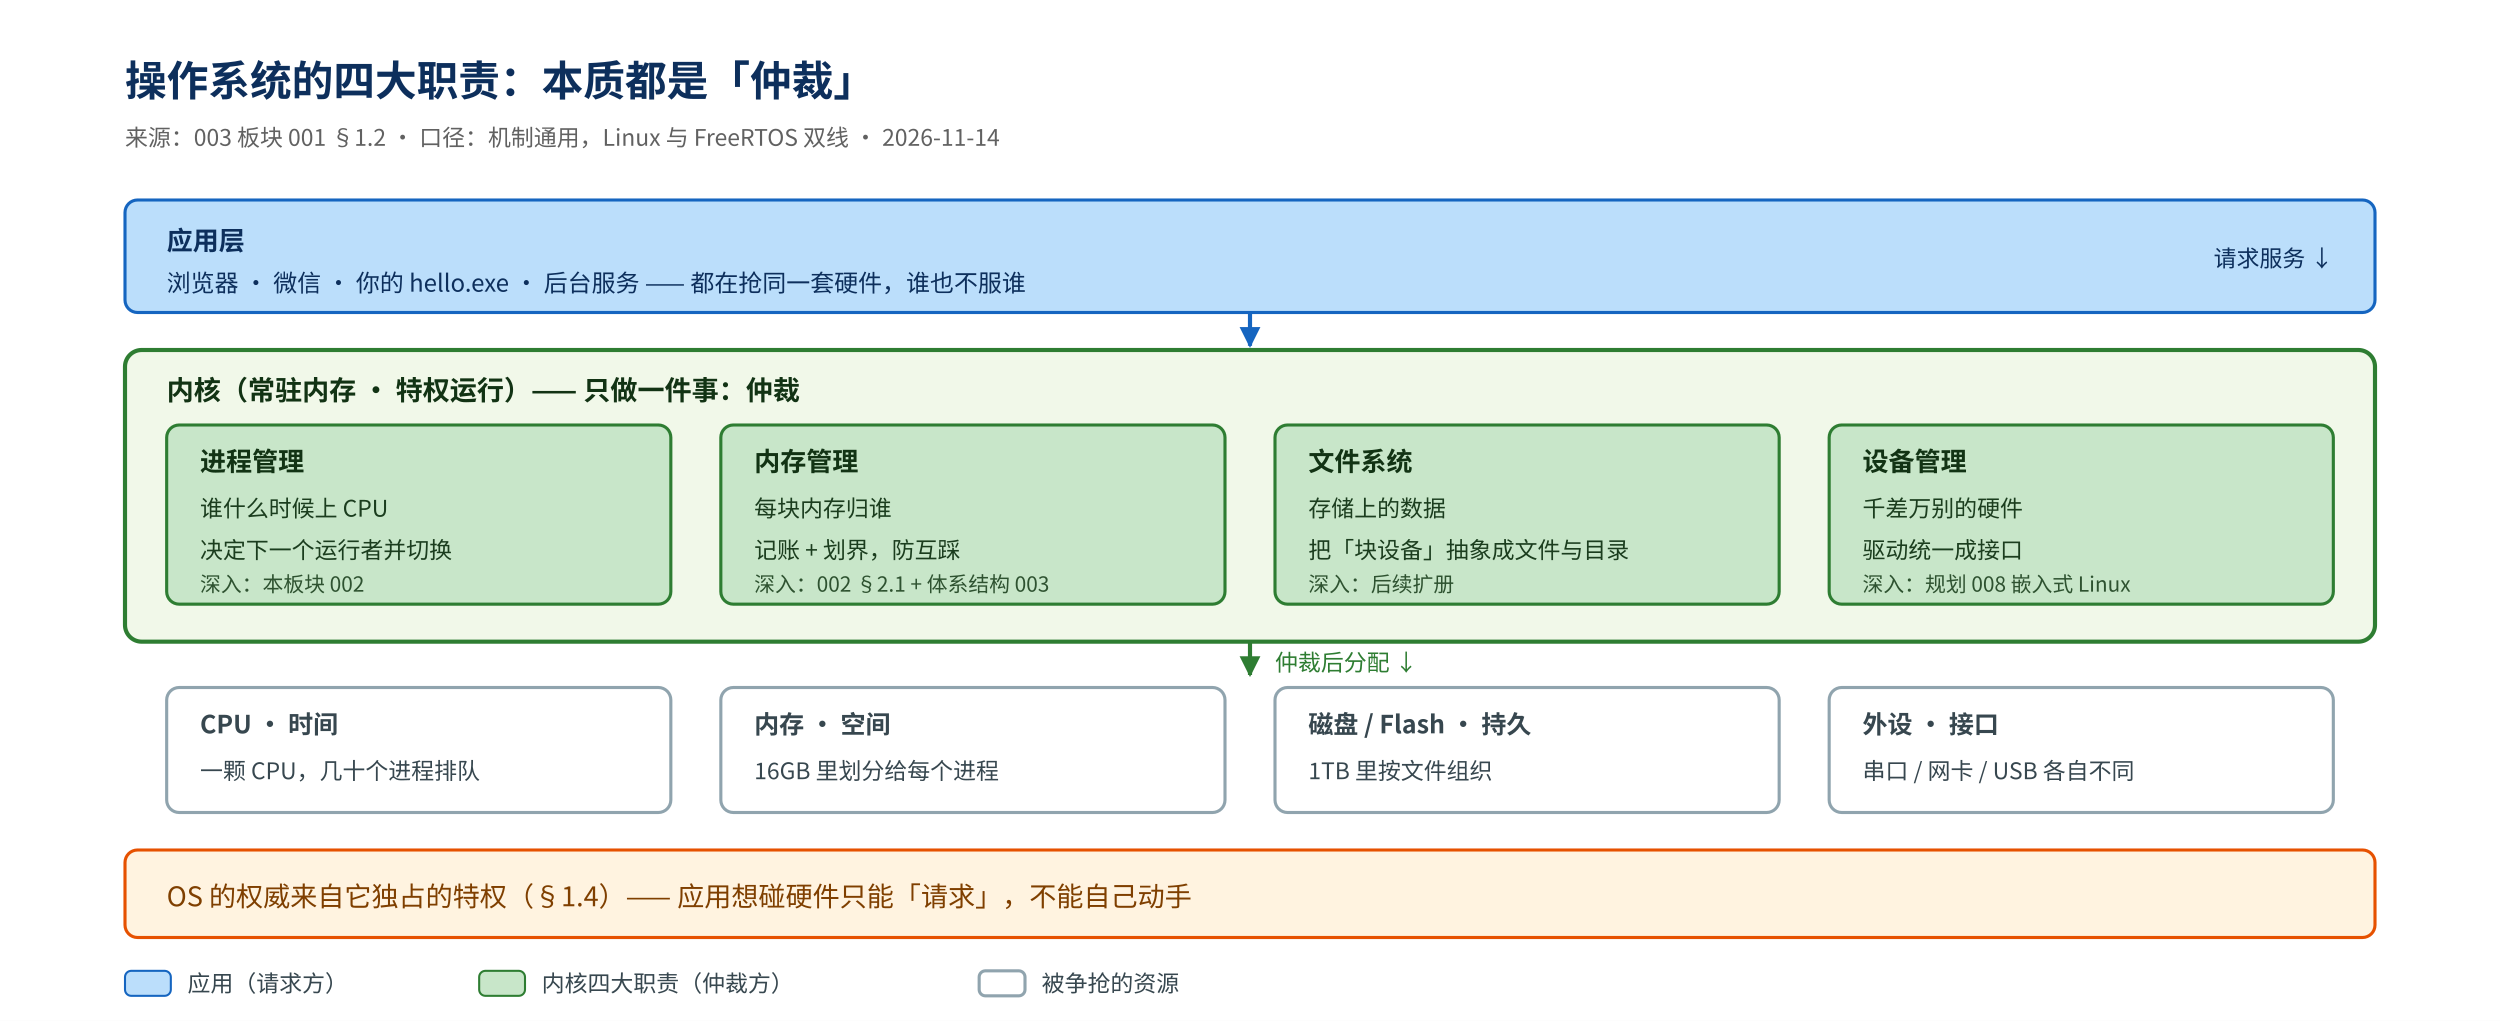
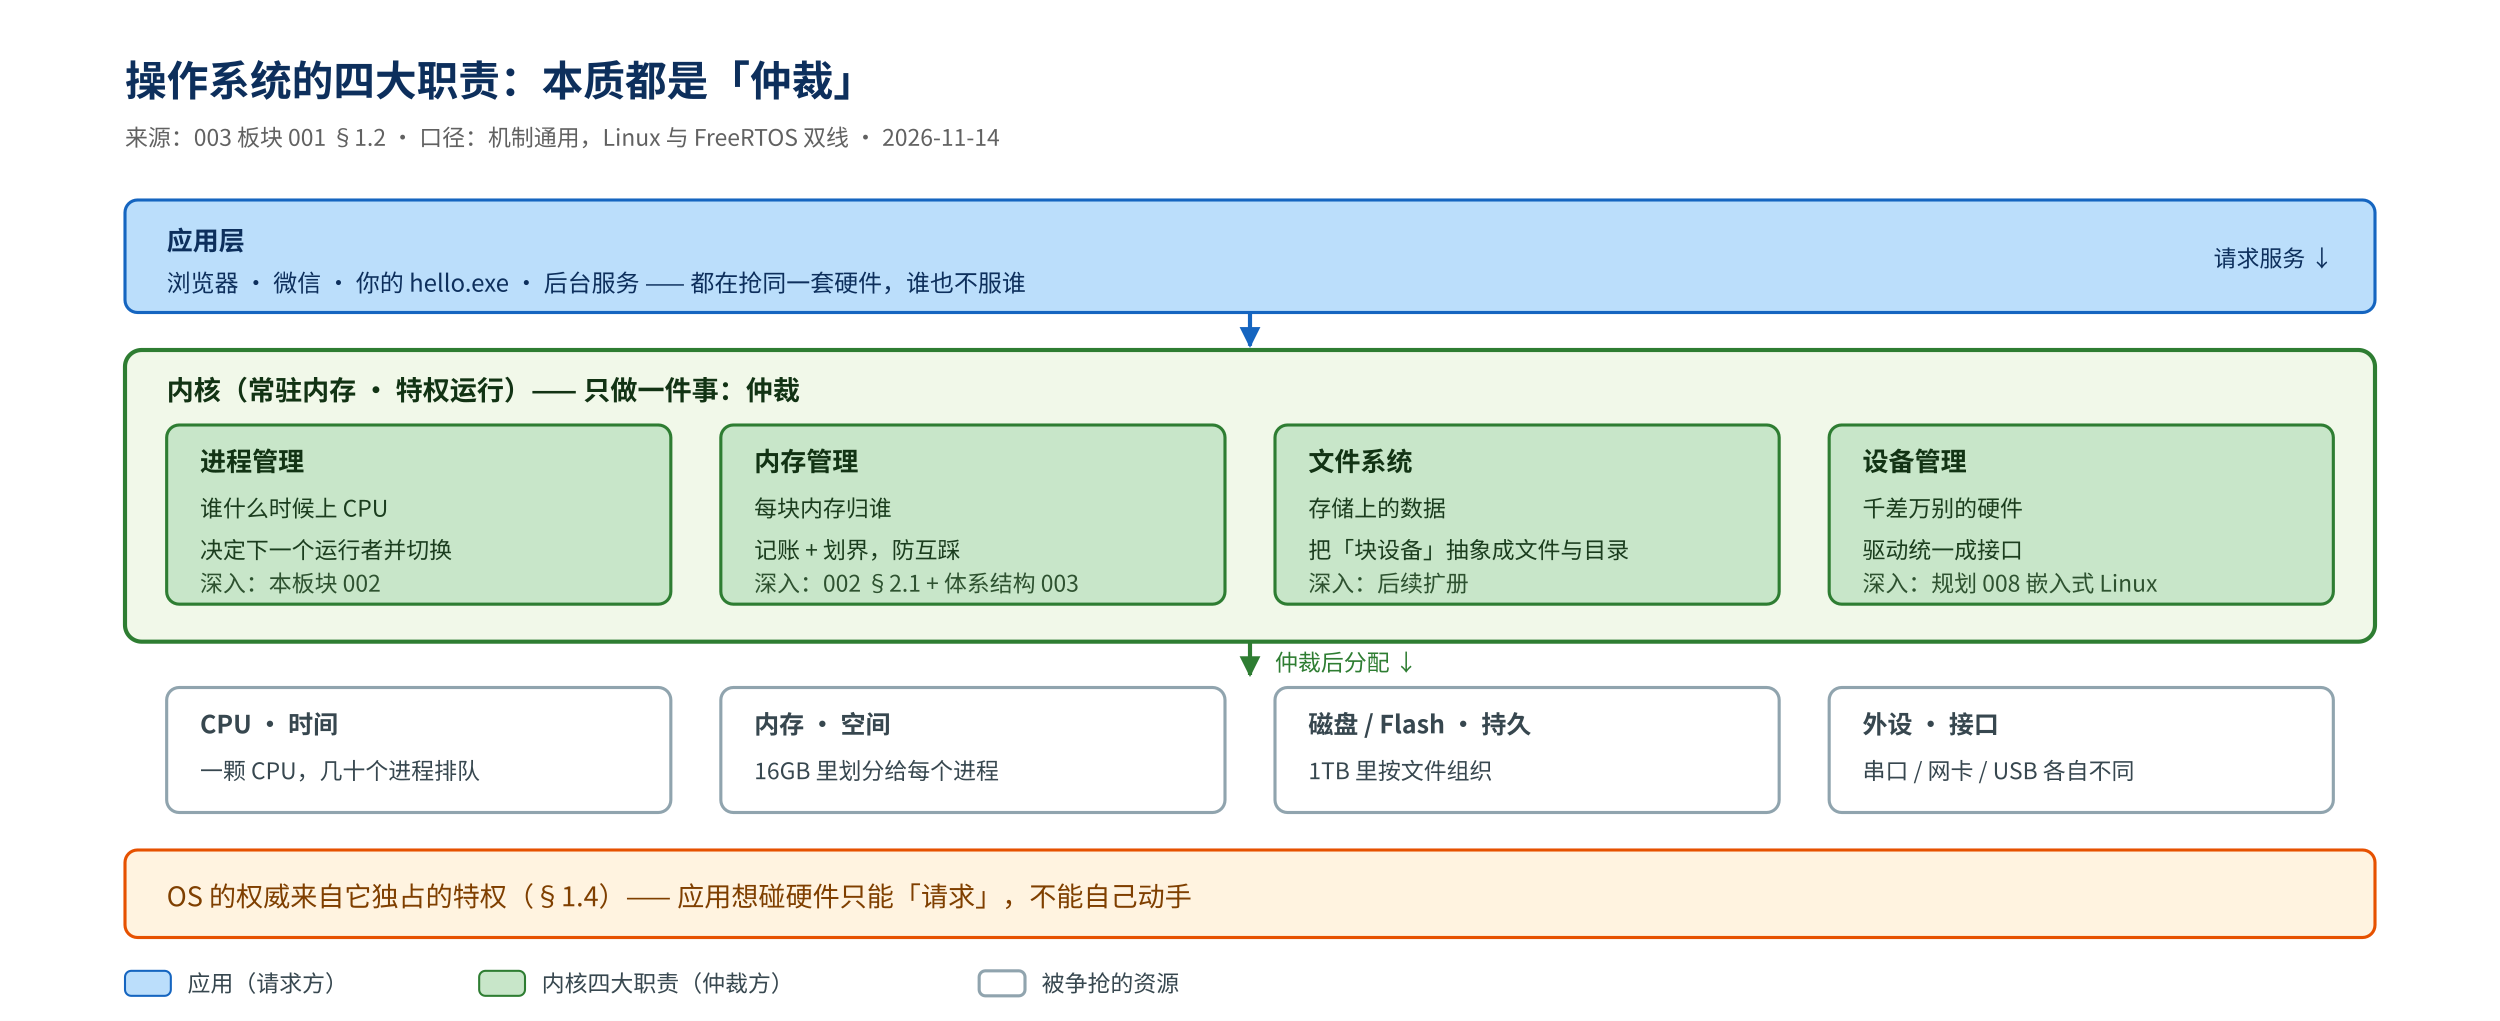
<svg xmlns="http://www.w3.org/2000/svg" viewBox="0 0 1200 490" font-family="'Microsoft YaHei','PingFang SC','Noto Sans CJK SC',sans-serif">
  <rect x="0" y="0" width="1200" height="490" fill="#ffffff" />
  <defs>
    <marker id="arrow" viewBox="0 0 10 10" refX="9" refY="5" markerWidth="10" markerHeight="10" markerUnits="userSpaceOnUse" orient="auto-start-reverse">
      <path d="M 0 0 L 10 5 L 0 10 z" fill="#1565c0" />
    </marker>
    <marker id="arrowGreen" viewBox="0 0 10 10" refX="9" refY="5" markerWidth="10" markerHeight="10" markerUnits="userSpaceOnUse" orient="auto-start-reverse">
      <path d="M 0 0 L 10 5 L 0 10 z" fill="#2e7d32" />
    </marker>
  </defs>
  <text x="60" y="46" font-size="20" font-weight="bold" fill="#0d2f5c">操作系统的四大职责：本质都是「仲裁」</text>
  <text x="60" y="70" font-size="11" fill="#616161">来源：003 板块 001 §1.2 · 口径：机制通用，Linux 与 FreeRTOS 双线 · 2026-11-14</text>
  <rect x="60" y="96" width="1080" height="54" rx="6" fill="#bbdefb" stroke="#1565c0" stroke-width="1.5" />
  <text x="80" y="120" font-size="12.5" font-weight="bold" fill="#0d2f5c">应用层</text>
  <text x="80" y="140" font-size="11.5" fill="#0d2f5c">浏览器 · 微信 · 你的 hello.exe · 后台服务 —— 都在抢同一套硬件，谁也不服谁</text>
  <text x="1120" y="128" font-size="11" fill="#0d2f5c" text-anchor="end">请求服务 ↓</text>
  <rect x="60" y="168" width="1080" height="140" rx="8" fill="#f1f8e9" stroke="#2e7d32" stroke-width="2" />
  <text x="80" y="192" font-size="13" font-weight="bold" fill="#123314">内核（常驻内存 · 特权运行）—— 只做一件事：仲裁</text>
  <rect x="80" y="204" width="242" height="86" rx="6" fill="#c8e6c9" stroke="#2e7d32" stroke-width="1.5" />
  <text x="96" y="226" font-size="12.5" font-weight="bold" fill="#123314">进程管理</text>
  <text x="96" y="248" font-size="11" fill="#1b3d1e">谁什么时候上 CPU</text>
  <text x="96" y="268" font-size="11" fill="#1b3d1e">决定下一个运行者并切换</text>
-   <text x="96" y="284" font-size="10" fill="#2e5230">深入：本板块 002</text>
+   <text x="96" y="284" font-size="11" fill="#2e5230">深入：本板块 002</text>
  <rect x="346" y="204" width="242" height="86" rx="6" fill="#c8e6c9" stroke="#2e7d32" stroke-width="1.5" />
  <text x="362" y="226" font-size="12.5" font-weight="bold" fill="#123314">内存管理</text>
  <text x="362" y="248" font-size="11" fill="#1b3d1e">每块内存归谁</text>
  <text x="362" y="268" font-size="11" fill="#1b3d1e">记账 + 划界，防互踩</text>
-   <text x="362" y="284" font-size="10" fill="#2e5230">深入：002 §2.1 + 体系结构 003</text>
+   <text x="362" y="284" font-size="11" fill="#2e5230">深入：002 §2.1 + 体系结构 003</text>
  <rect x="612" y="204" width="242" height="86" rx="6" fill="#c8e6c9" stroke="#2e7d32" stroke-width="1.5" />
  <text x="628" y="226" font-size="12.5" font-weight="bold" fill="#123314">文件系统</text>
  <text x="628" y="248" font-size="11" fill="#1b3d1e">存储上的数据</text>
  <text x="628" y="268" font-size="11" fill="#1b3d1e">把「块设备」抽象成文件与目录</text>
-   <text x="628" y="284" font-size="10" fill="#2e5230">深入：后续扩册</text>
+   <text x="628" y="284" font-size="11" fill="#2e5230">深入：后续扩册</text>
  <rect x="878" y="204" width="242" height="86" rx="6" fill="#c8e6c9" stroke="#2e7d32" stroke-width="1.5" />
  <text x="894" y="226" font-size="12.5" font-weight="bold" fill="#123314">设备管理</text>
  <text x="894" y="248" font-size="11" fill="#1b3d1e">千差万别的硬件</text>
  <text x="894" y="268" font-size="11" fill="#1b3d1e">驱动统一成接口</text>
-   <text x="894" y="284" font-size="10" fill="#2e5230">深入：规划 008 嵌入式 Linux</text>
+   <text x="894" y="284" font-size="11" fill="#2e5230">深入：规划 008 嵌入式 Linux</text>
  <line x1="600" y1="150" x2="600" y2="166" stroke="#1565c0" stroke-width="2" marker-end="url(#arrow)" />
  <line x1="600" y1="308" x2="600" y2="324" stroke="#2e7d32" stroke-width="2" marker-end="url(#arrowGreen)" />
  <text x="612" y="322" font-size="11" fill="#2e7d32">仲裁后分配 ↓</text>
  <rect x="80" y="330" width="242" height="60" rx="6" fill="#ffffff" stroke="#90a4ae" stroke-width="1.5" />
  <text x="96" y="352" font-size="12" font-weight="bold" fill="#37474f">CPU · 时间</text>
  <text x="96" y="374" font-size="11" fill="#37474f">一颗 CPU，几十个进程排队</text>
  <rect x="346" y="330" width="242" height="60" rx="6" fill="#ffffff" stroke="#90a4ae" stroke-width="1.5" />
  <text x="362" y="352" font-size="12" font-weight="bold" fill="#37474f">内存 · 空间</text>
  <text x="362" y="374" font-size="11" fill="#37474f">16GB 里划分给每个进程</text>
  <rect x="612" y="330" width="242" height="60" rx="6" fill="#ffffff" stroke="#90a4ae" stroke-width="1.5" />
  <text x="628" y="352" font-size="12" font-weight="bold" fill="#37474f">磁盘 / Flash · 持久</text>
  <text x="628" y="374" font-size="11" fill="#37474f">1TB 里按文件组织</text>
  <rect x="878" y="330" width="242" height="60" rx="6" fill="#ffffff" stroke="#90a4ae" stroke-width="1.5" />
  <text x="894" y="352" font-size="12" font-weight="bold" fill="#37474f">外设 · 接口</text>
  <text x="894" y="374" font-size="11" fill="#37474f">串口 / 网卡 / USB 各自不同</text>
  <rect x="60" y="408" width="1080" height="42" rx="6" fill="#fff3e0" stroke="#e65100" stroke-width="1.5" />
  <text x="80" y="435" font-size="13" fill="#7f3f00">OS 的权威来自它独占的特权（§1.4）—— 应用想碰硬件只能「请求」，不能自己动手</text>
  <rect x="60" y="466" width="22" height="12" rx="3" fill="#bbdefb" stroke="#1565c0" stroke-width="1" />
  <text x="90" y="476" font-size="11" fill="#37474f">应用（请求方）</text>
  <rect x="230" y="466" width="22" height="12" rx="3" fill="#c8e6c9" stroke="#2e7d32" stroke-width="1" />
  <text x="260" y="476" font-size="11" fill="#37474f">内核四大职责（仲裁方）</text>
  <rect x="470" y="466" width="22" height="12" rx="3" fill="#ffffff" stroke="#90a4ae" stroke-width="1.5" />
  <text x="500" y="476" font-size="11" fill="#37474f">被争抢的资源</text>
</svg>
